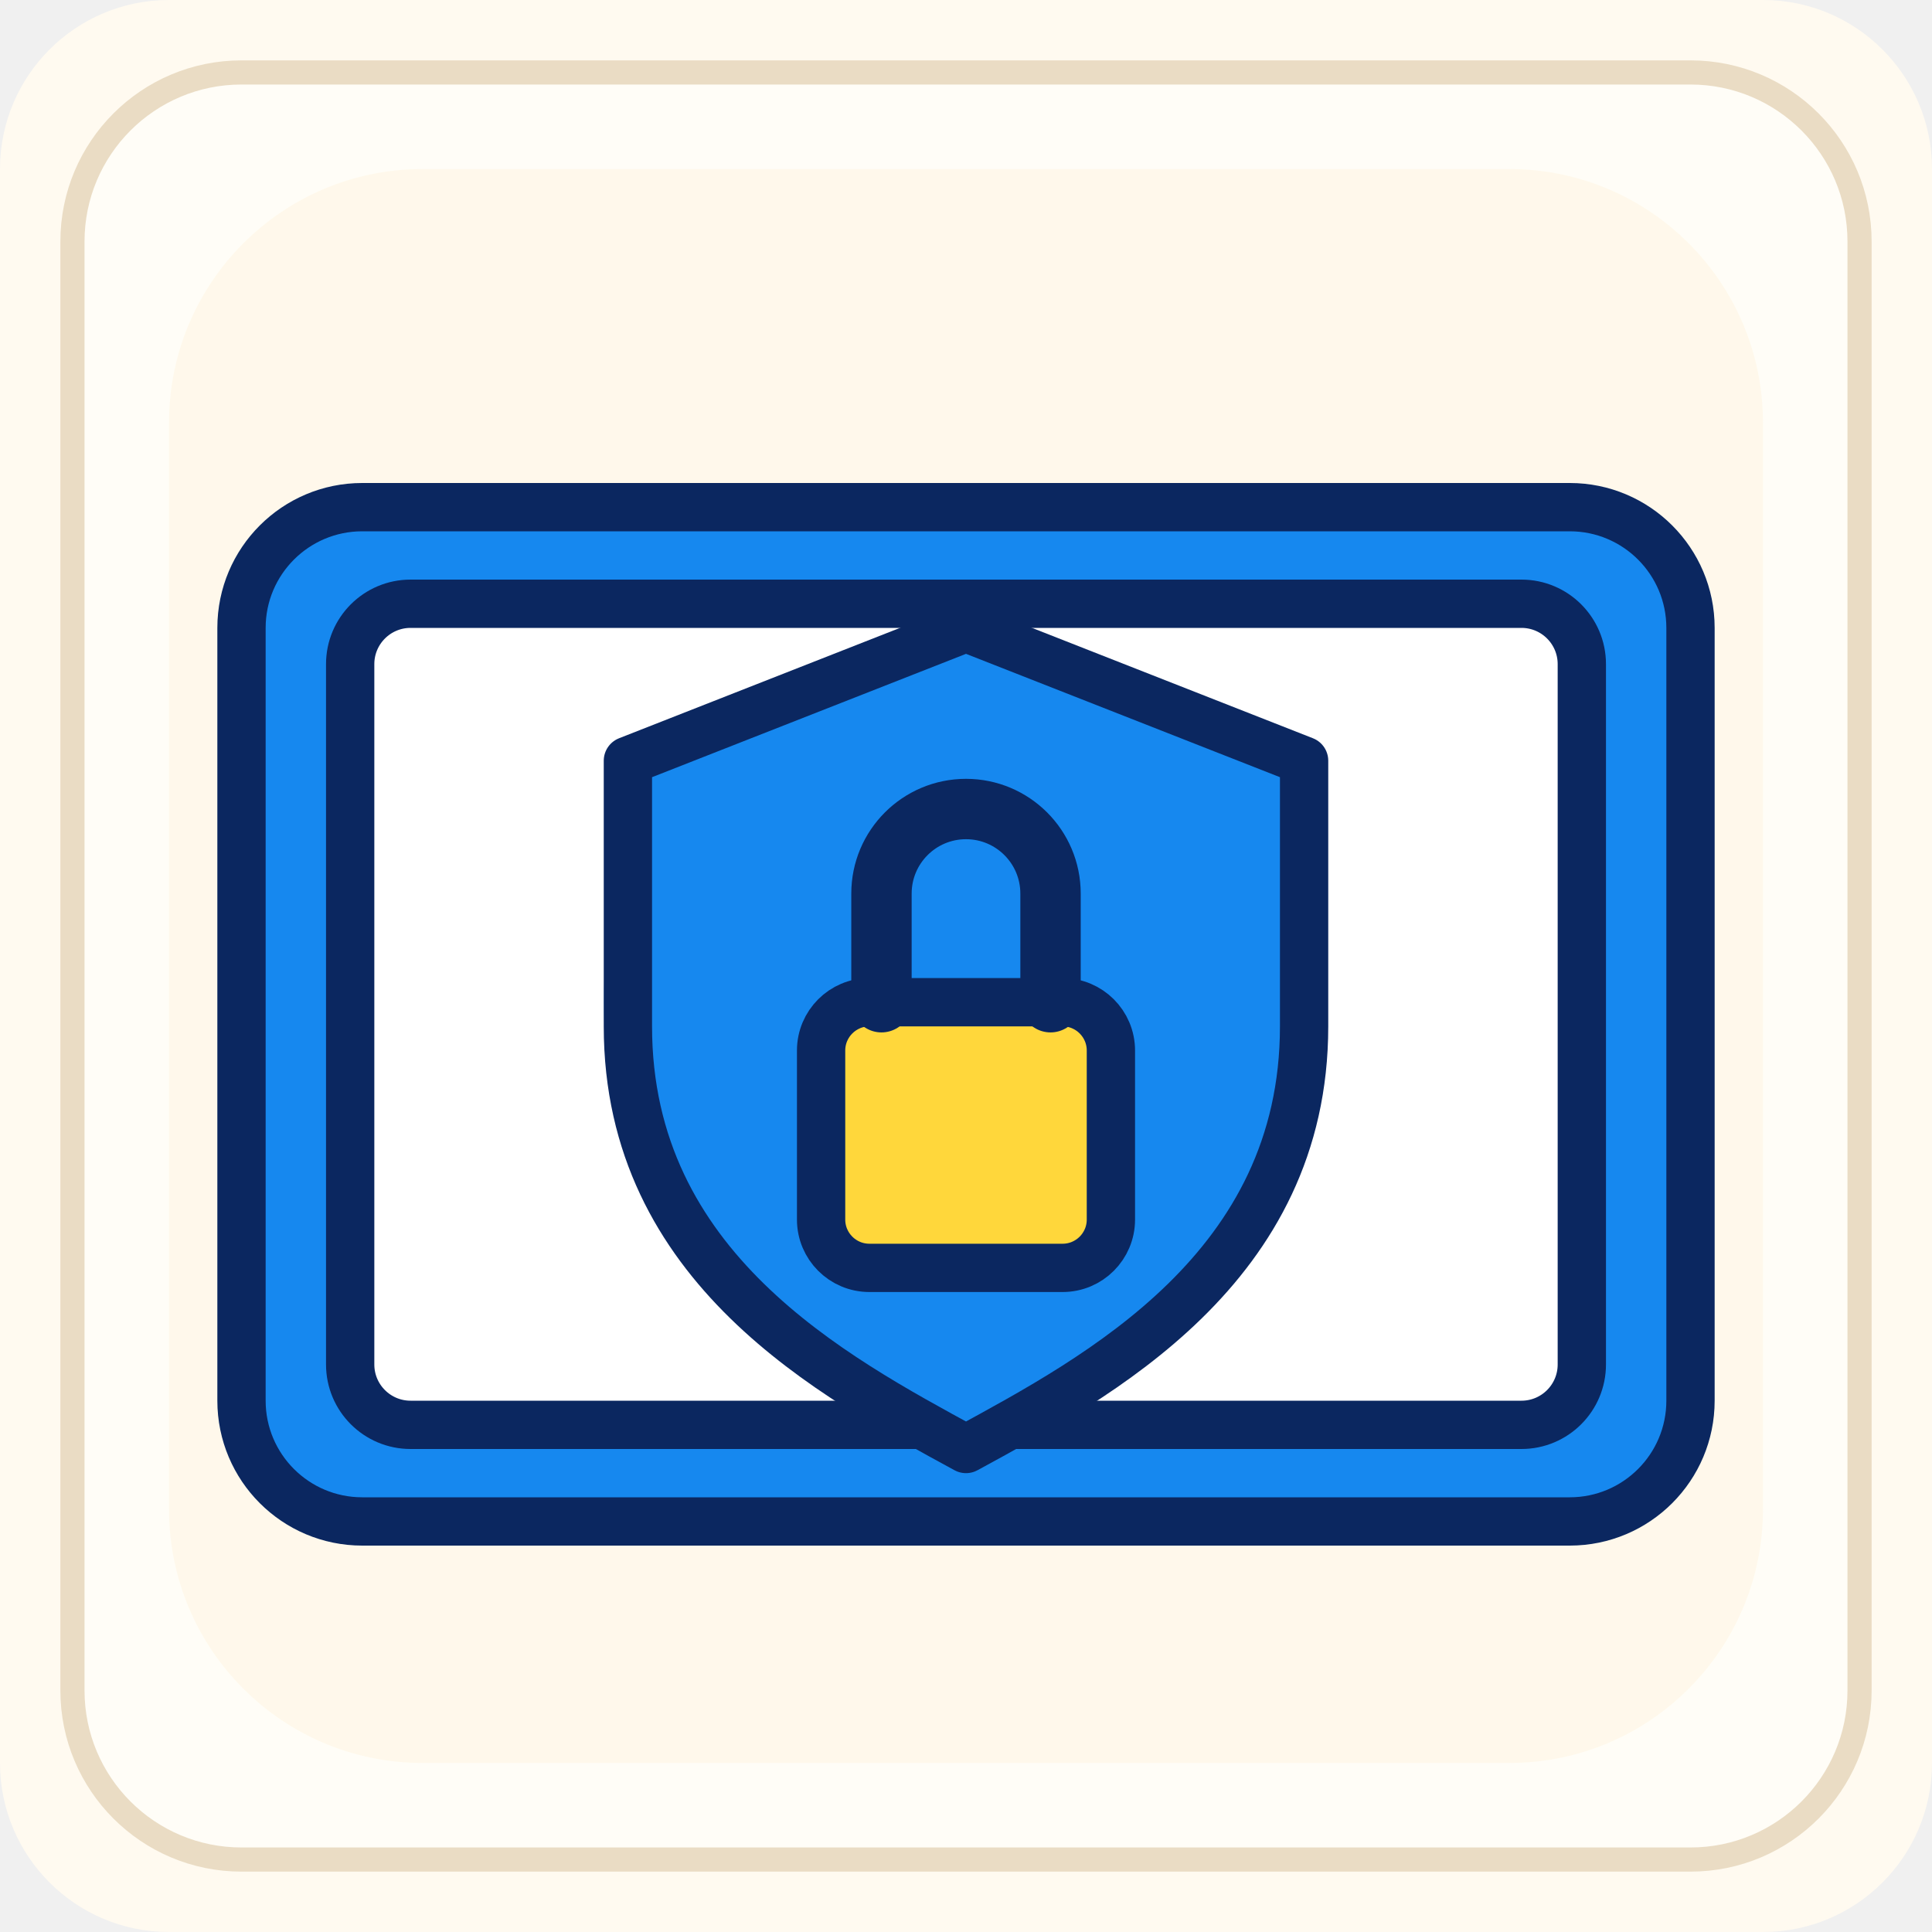
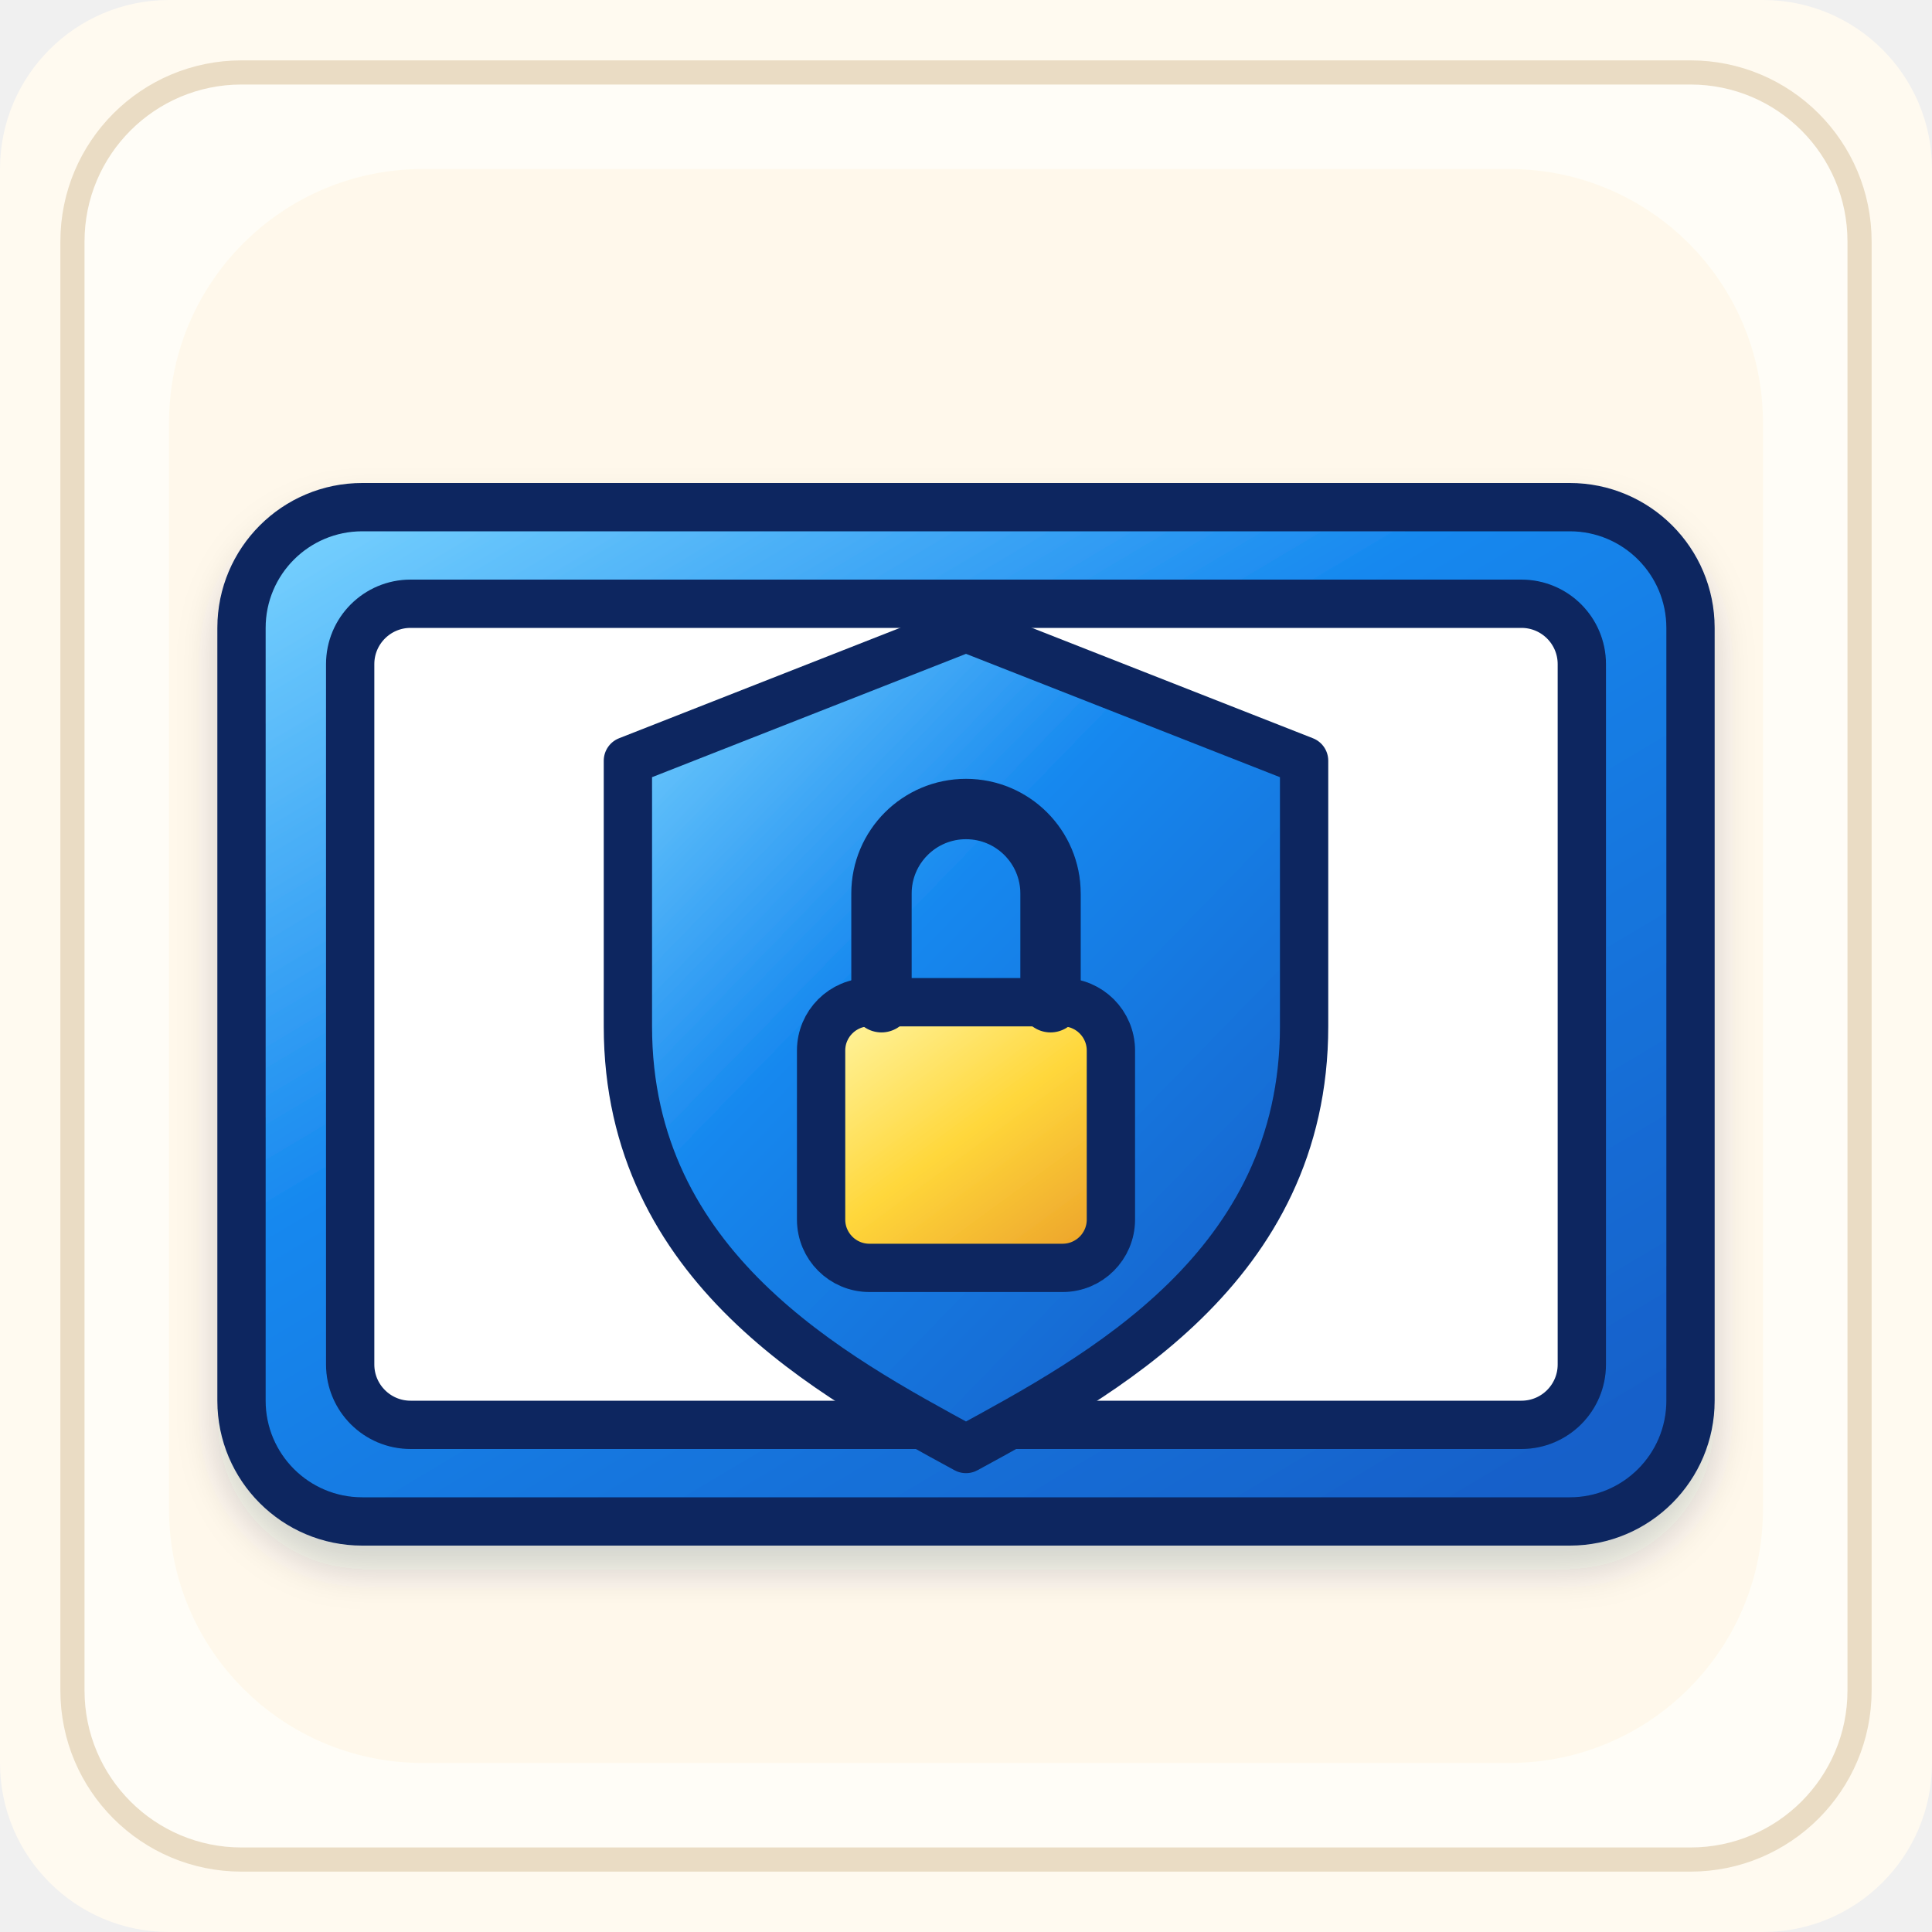
<svg xmlns="http://www.w3.org/2000/svg" width="160" height="160" viewBox="0 0 160 160" aria-hidden="true">
+   <defs>
+     <linearGradient id="gBlue" x1="0" y1="0" x2="0.85" y2="1">
+       <stop offset="0" stop-color="#7ED6FF" />
+       <stop offset=".42" stop-color="#1688EF" />
+       <stop offset="1" stop-color="#1460C9" />
+     </linearGradient>
+     <linearGradient id="gSky" x1="0" y1="0" x2="0.85" y2="1">
+       <stop offset="0" stop-color="#F0FBFF" />
+       <stop offset="1" stop-color="#85BDF9" />
+     </linearGradient>
+     <linearGradient id="gCyan" x1="0" y1="0" x2=".8" y2="1">
+       <stop offset="0" stop-color="#BCF3FF" />
+       <stop offset=".6" stop-color="#59CCFC" />
+       <stop offset="1" stop-color="#2195DD" />
+     </linearGradient>
+     <linearGradient id="gYellow" x1="0" y1="0" x2=".8" y2="1">
+       <stop offset="0" stop-color="#FFF8AD" />
+       <stop offset=".55" stop-color="#FFD73B" />
+       <stop offset="1" stop-color="#EDA52B" />
+     </linearGradient>
+     <linearGradient id="gOrange" x1="0" y1="0" x2=".8" y2="1">
+       <stop offset="0" stop-color="#FFDE74" />
+       <stop offset="1" stop-color="#FA8520" />
+     </linearGradient>
+     <linearGradient id="gGreen" x1="0" y1="0" x2=".8" y2="1">
+       <stop offset="0" stop-color="#B4F5A8" />
+       <stop offset=".5" stop-color="#4FCD72" />
+       <stop offset="1" stop-color="#259B63" />
+     </linearGradient>
+     <linearGradient id="gRed" x1="0" y1="0" x2=".8" y2="1">
+       <stop offset="0" stop-color="#FFA085" />
+       <stop offset="1" stop-color="#E64252" />
+     </linearGradient>
+     <filter id="softShadow" x="-20%" y="-20%" width="140%" height="150%">
+       <feDropShadow dx="0" dy="2" stdDeviation="1.6" flood-color="#142C50" flood-opacity=".18" />
+     </filter>
+   </defs>
  <rect width="160" height="160" rx="14" fill="#FFFAF0" />
  <rect x="6" y="6" width="148" height="148" rx="14" fill="#FFFDF7" stroke="#EADCC4" stroke-width="2" />
  <rect x="14" y="14" width="132" height="132" rx="21" fill="#FFF7E5" opacity=".7" />
-   <g stroke="#0B2760" stroke-width="4" stroke-linejoin="round" stroke-linecap="round">
-     <rect x="20" y="42" width="120" height="84" rx="10" fill="#1688EF" />
+   <g filter="url(#softShadow)" stroke="#0B2760" stroke-width="4" stroke-linejoin="round" stroke-linecap="round">
+     <rect x="20" y="42" width="120" height="84" rx="10" fill="url(#gBlue)" />
    <rect x="29" y="50" width="102" height="68" rx="5" fill="#FFFFFF" />
-     <circle cx="79" cy="83" r="29" fill="#A4DCFF" stroke="none" />
-     <path d="M80 52 108 63v22c0 20-17 29-28 35-11-6-28-15-28-35V63Z" fill="#1688EF" />
-     <rect x="68" y="83" width="24" height="22" rx="4" fill="#FFD73B" />
+     <circle cx="79" cy="83" r="29" fill="url(#gSky)" stroke="none" />
+     <path d="M80 52 108 63v22c0 20-17 29-28 35-11-6-28-15-28-35V63Z" fill="url(#gBlue)" />
+     <rect x="68" y="83" width="24" height="22" rx="4" fill="url(#gYellow)" />
    <path d="M73 83v-9a7 7 0 0 1 14 0v9" fill="none" stroke-width="5" />
  </g>
</svg>
